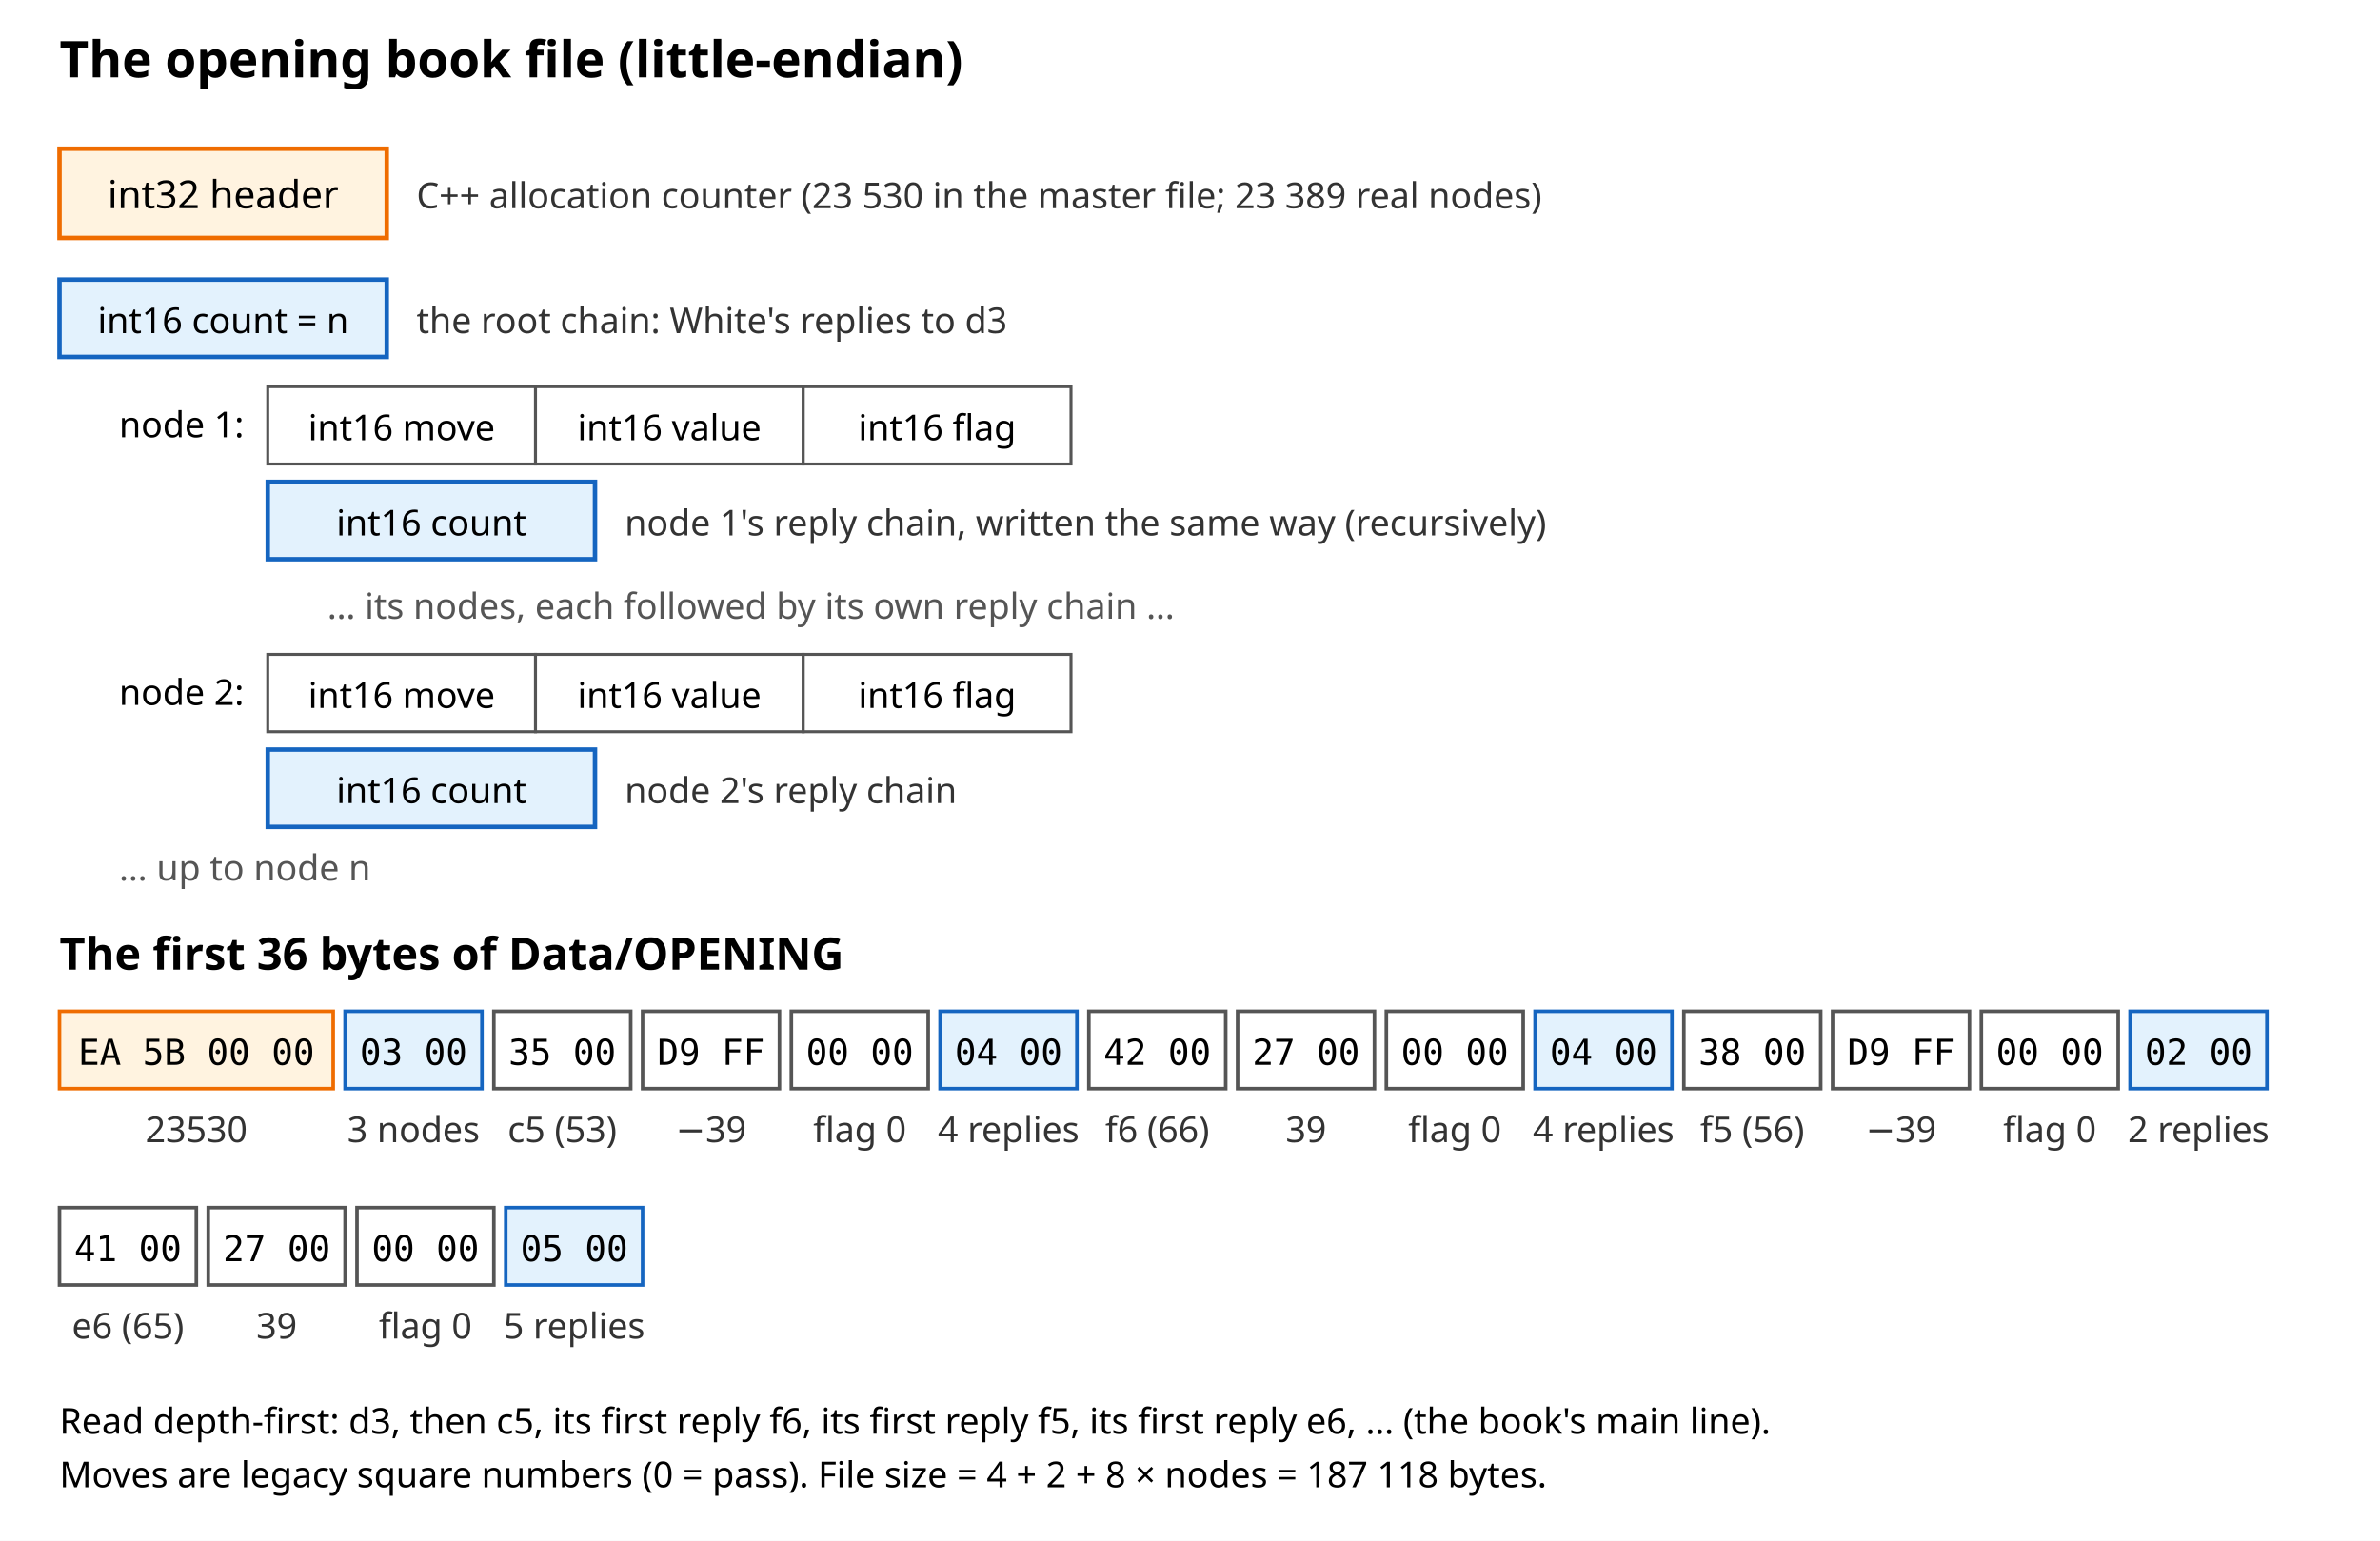
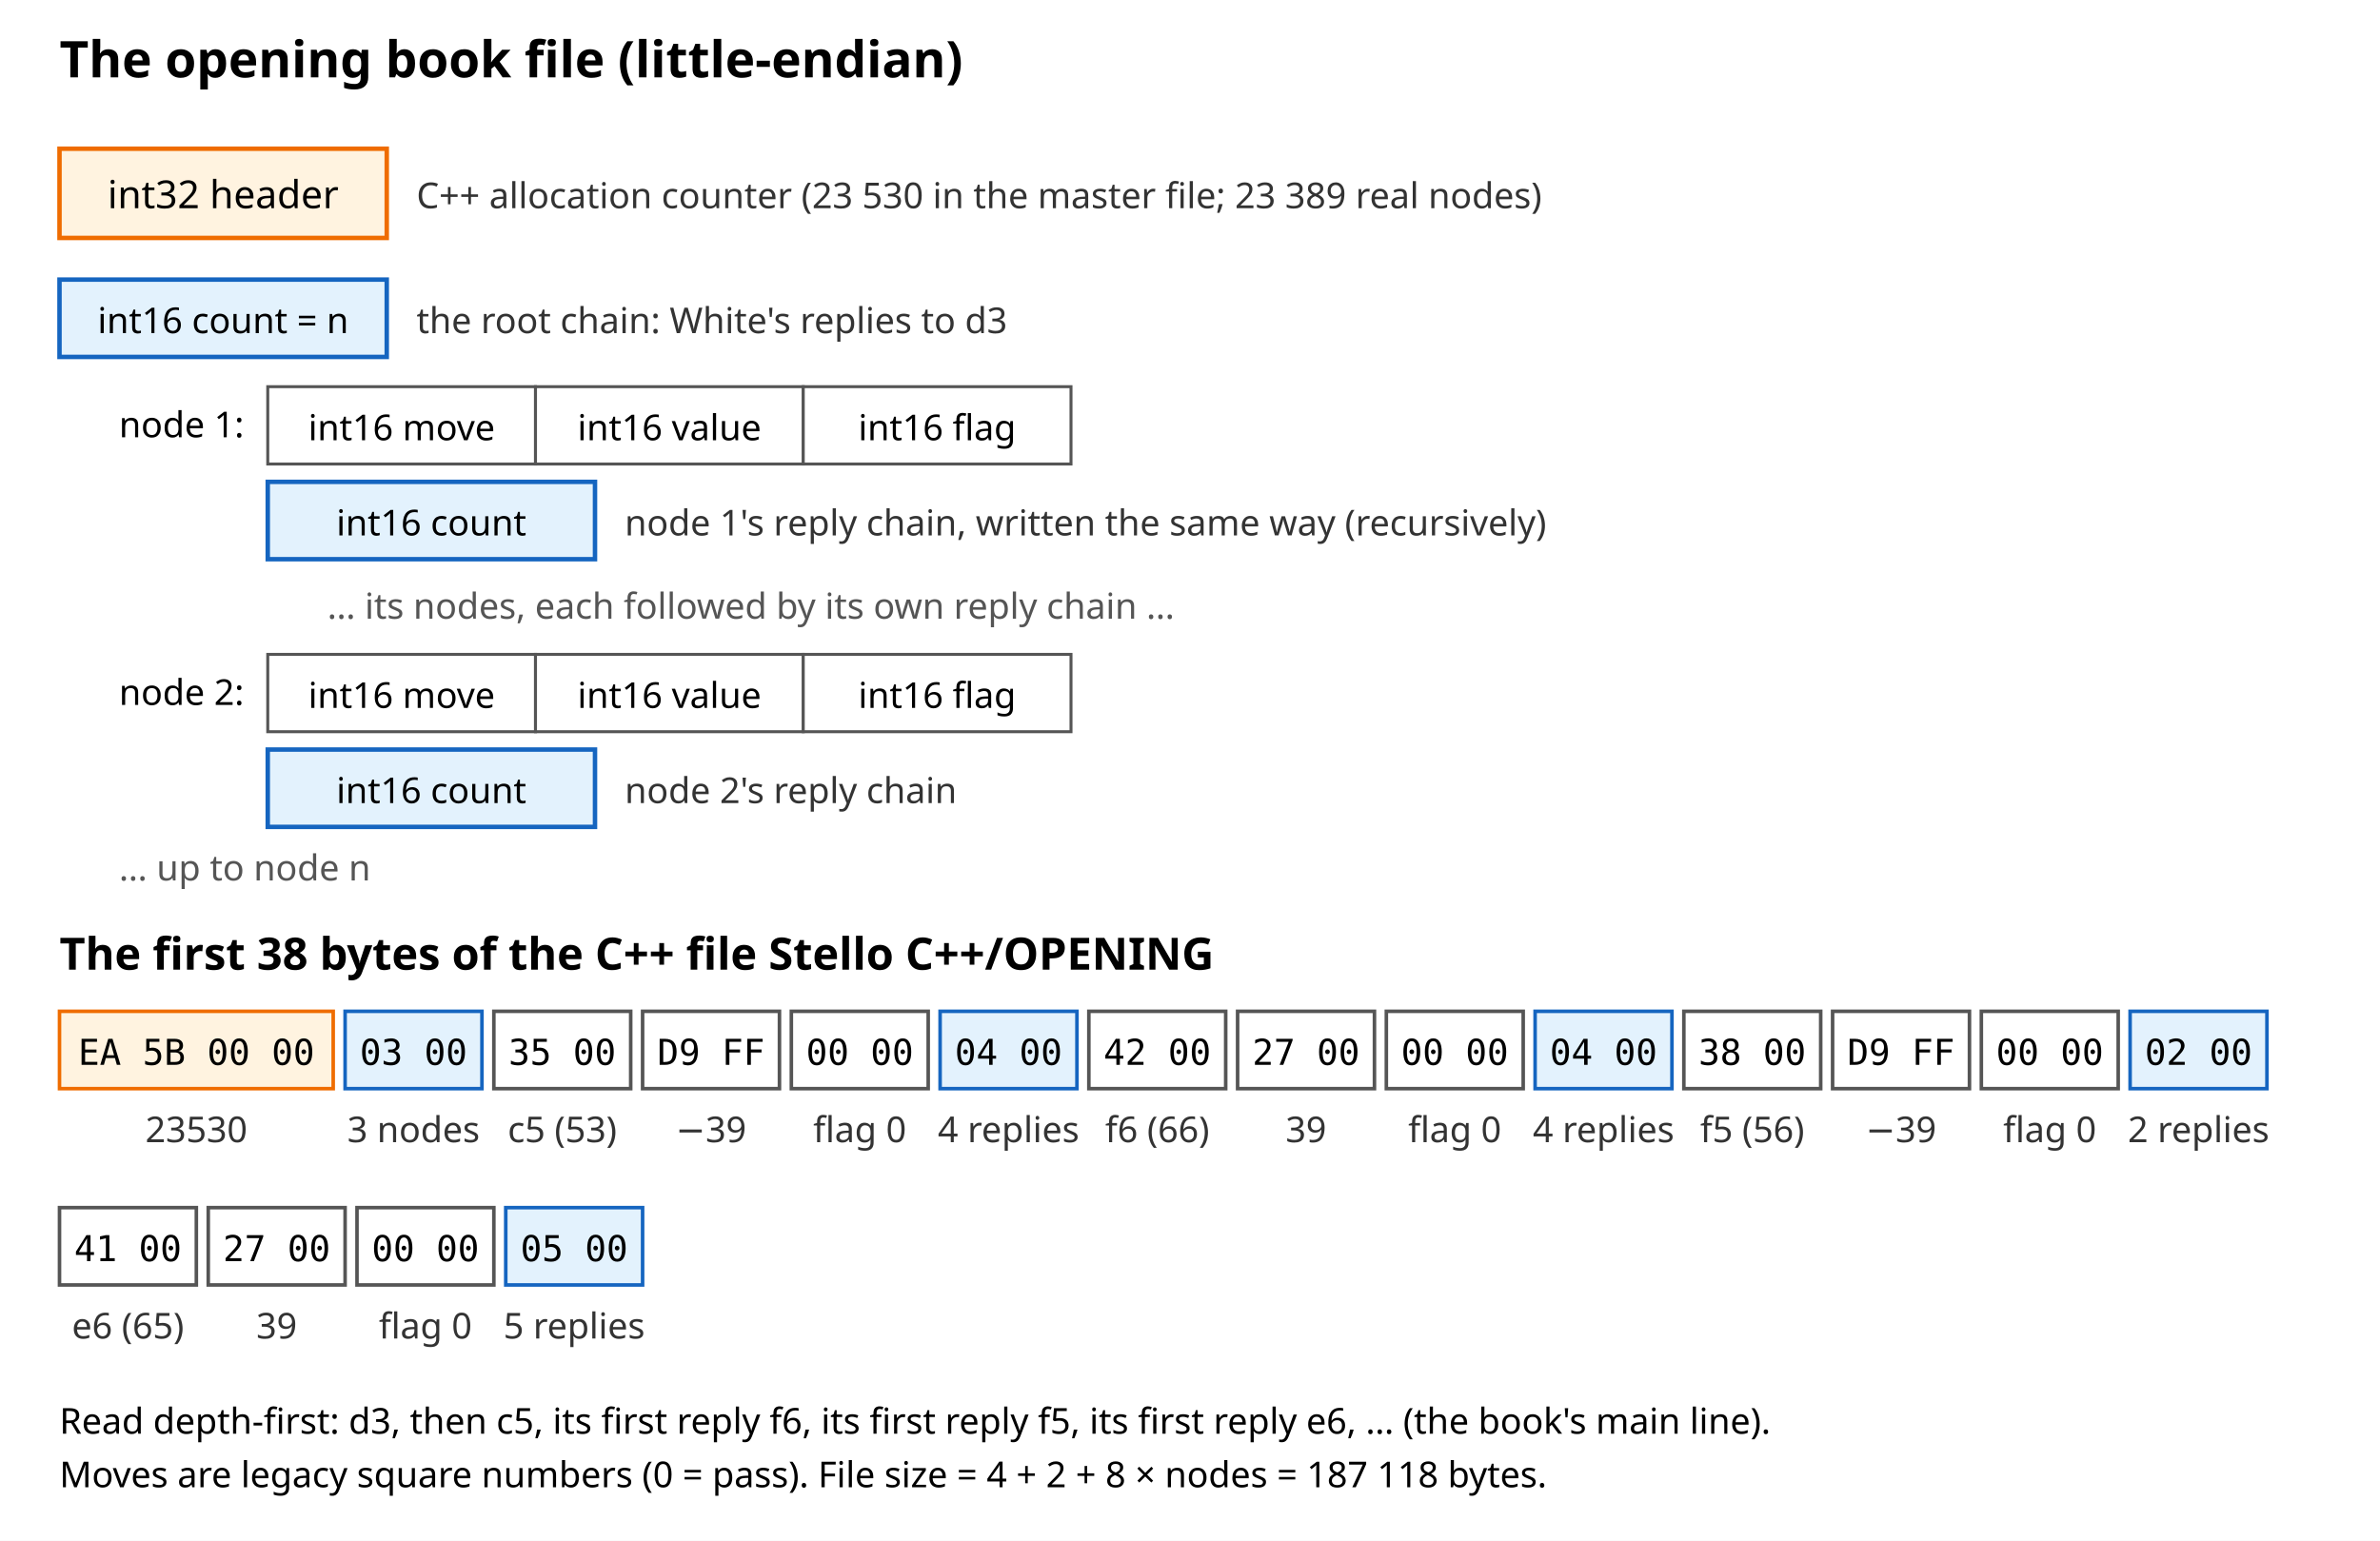
<svg xmlns="http://www.w3.org/2000/svg" viewBox="0 0 800 518" width="800" height="518" font-family="sans-serif">
  <rect x="0" y="0" width="800" height="518" fill="#FFFFFF" />
  <text x="20" y="26" font-size="17" font-weight="bold" fill="#000000">The opening book file (little-endian)</text>
  <rect x="20" y="50" width="110" height="30" fill="#FFF3E0" stroke="#EF6C00" stroke-width="1.5" />
  <text x="75" y="70" font-size="13" text-anchor="middle" fill="#000000">int32 header</text>
  <text x="140" y="70" font-size="12" fill="#333333">C++ allocation counter (23 530 in the master file; 23 389 real nodes)</text>
  <rect x="20" y="94" width="110" height="26" fill="#E3F2FD" stroke="#1565C0" stroke-width="1.5" />
  <text x="75" y="112" font-size="12" text-anchor="middle" fill="#000000">int16 count = n</text>
  <text x="140" y="112" font-size="12" fill="#333333">the root chain: White's replies to d3</text>
  <text x="40" y="147" font-size="12" fill="#000000">node 1:</text>
  <rect x="90" y="130" width="90" height="26" fill="#FFFFFF" stroke="#555555" stroke-width="1" />
  <text x="135" y="148" font-size="12" text-anchor="middle" fill="#000000">int16 move</text>
  <rect x="180" y="130" width="90" height="26" fill="#FFFFFF" stroke="#555555" stroke-width="1" />
  <text x="225" y="148" font-size="12" text-anchor="middle" fill="#000000">int16 value</text>
  <rect x="270" y="130" width="90" height="26" fill="#FFFFFF" stroke="#555555" stroke-width="1" />
  <text x="315" y="148" font-size="12" text-anchor="middle" fill="#000000">int16 flag</text>
  <rect x="90" y="162" width="110" height="26" fill="#E3F2FD" stroke="#1565C0" stroke-width="1.5" />
  <text x="145" y="180" font-size="12" text-anchor="middle" fill="#000000">int16 count</text>
  <text x="210" y="180" font-size="12" fill="#333333">node 1's reply chain, written the same way (recursively)</text>
  <text x="110" y="208" font-size="12" fill="#555555">… its nodes, each followed by its own reply chain …</text>
  <text x="40" y="237" font-size="12" fill="#000000">node 2:</text>
  <rect x="90" y="220" width="90" height="26" fill="#FFFFFF" stroke="#555555" stroke-width="1" />
  <text x="135" y="238" font-size="12" text-anchor="middle" fill="#000000">int16 move</text>
  <rect x="180" y="220" width="90" height="26" fill="#FFFFFF" stroke="#555555" stroke-width="1" />
  <text x="225" y="238" font-size="12" text-anchor="middle" fill="#000000">int16 value</text>
  <rect x="270" y="220" width="90" height="26" fill="#FFFFFF" stroke="#555555" stroke-width="1" />
  <text x="315" y="238" font-size="12" text-anchor="middle" fill="#000000">int16 flag</text>
  <rect x="90" y="252" width="110" height="26" fill="#E3F2FD" stroke="#1565C0" stroke-width="1.5" />
  <text x="145" y="270" font-size="12" text-anchor="middle" fill="#000000">int16 count</text>
  <text x="210" y="270" font-size="12" fill="#333333">node 2's reply chain</text>
  <text x="40" y="296" font-size="12" fill="#555555">… up to node n</text>
-   <text x="20" y="326" font-size="15" font-weight="bold" fill="#000000">The first 36 bytes of Data/OPENING</text>
+   <text x="20" y="326" font-size="15" font-weight="bold" fill="#000000">The first 38 bytes of the C++ file Stello C++/OPENING</text>
  <rect x="20" y="340" width="92" height="26" fill="#FFF3E0" stroke="#EF6C00" stroke-width="1.2" />
  <text x="66" y="358" font-size="12" text-anchor="middle" font-family="monospace" fill="#000000">EA 5B 00 00</text>
  <text x="66" y="384" font-size="12" text-anchor="middle" fill="#333333">23530</text>
  <rect x="116" y="340" width="46" height="26" fill="#E3F2FD" stroke="#1565C0" stroke-width="1.2" />
  <text x="139" y="358" font-size="12" text-anchor="middle" font-family="monospace" fill="#000000">03 00</text>
  <text x="139" y="384" font-size="12" text-anchor="middle" fill="#333333">3 nodes</text>
  <rect x="166" y="340" width="46" height="26" fill="#FFFFFF" stroke="#555555" stroke-width="1.2" />
  <text x="189" y="358" font-size="12" text-anchor="middle" font-family="monospace" fill="#000000">35 00</text>
  <text x="189" y="384" font-size="12" text-anchor="middle" fill="#333333">c5 (53)</text>
  <rect x="216" y="340" width="46" height="26" fill="#FFFFFF" stroke="#555555" stroke-width="1.2" />
  <text x="239" y="358" font-size="12" text-anchor="middle" font-family="monospace" fill="#000000">D9 FF</text>
  <text x="239" y="384" font-size="12" text-anchor="middle" fill="#333333">−39</text>
  <rect x="266" y="340" width="46" height="26" fill="#FFFFFF" stroke="#555555" stroke-width="1.2" />
  <text x="289" y="358" font-size="12" text-anchor="middle" font-family="monospace" fill="#000000">00 00</text>
  <text x="289" y="384" font-size="12" text-anchor="middle" fill="#333333">flag 0</text>
  <rect x="316" y="340" width="46" height="26" fill="#E3F2FD" stroke="#1565C0" stroke-width="1.2" />
  <text x="339" y="358" font-size="12" text-anchor="middle" font-family="monospace" fill="#000000">04 00</text>
  <text x="339" y="384" font-size="12" text-anchor="middle" fill="#333333">4 replies</text>
  <rect x="366" y="340" width="46" height="26" fill="#FFFFFF" stroke="#555555" stroke-width="1.2" />
  <text x="389" y="358" font-size="12" text-anchor="middle" font-family="monospace" fill="#000000">42 00</text>
  <text x="389" y="384" font-size="12" text-anchor="middle" fill="#333333">f6 (66)</text>
  <rect x="416" y="340" width="46" height="26" fill="#FFFFFF" stroke="#555555" stroke-width="1.2" />
  <text x="439" y="358" font-size="12" text-anchor="middle" font-family="monospace" fill="#000000">27 00</text>
  <text x="439" y="384" font-size="12" text-anchor="middle" fill="#333333">39</text>
  <rect x="466" y="340" width="46" height="26" fill="#FFFFFF" stroke="#555555" stroke-width="1.2" />
  <text x="489" y="358" font-size="12" text-anchor="middle" font-family="monospace" fill="#000000">00 00</text>
  <text x="489" y="384" font-size="12" text-anchor="middle" fill="#333333">flag 0</text>
  <rect x="516" y="340" width="46" height="26" fill="#E3F2FD" stroke="#1565C0" stroke-width="1.2" />
  <text x="539" y="358" font-size="12" text-anchor="middle" font-family="monospace" fill="#000000">04 00</text>
  <text x="539" y="384" font-size="12" text-anchor="middle" fill="#333333">4 replies</text>
  <rect x="566" y="340" width="46" height="26" fill="#FFFFFF" stroke="#555555" stroke-width="1.2" />
  <text x="589" y="358" font-size="12" text-anchor="middle" font-family="monospace" fill="#000000">38 00</text>
  <text x="589" y="384" font-size="12" text-anchor="middle" fill="#333333">f5 (56)</text>
  <rect x="616" y="340" width="46" height="26" fill="#FFFFFF" stroke="#555555" stroke-width="1.2" />
  <text x="639" y="358" font-size="12" text-anchor="middle" font-family="monospace" fill="#000000">D9 FF</text>
  <text x="639" y="384" font-size="12" text-anchor="middle" fill="#333333">−39</text>
  <rect x="666" y="340" width="46" height="26" fill="#FFFFFF" stroke="#555555" stroke-width="1.2" />
  <text x="689" y="358" font-size="12" text-anchor="middle" font-family="monospace" fill="#000000">00 00</text>
  <text x="689" y="384" font-size="12" text-anchor="middle" fill="#333333">flag 0</text>
  <rect x="716" y="340" width="46" height="26" fill="#E3F2FD" stroke="#1565C0" stroke-width="1.2" />
  <text x="739" y="358" font-size="12" text-anchor="middle" font-family="monospace" fill="#000000">02 00</text>
  <text x="739" y="384" font-size="12" text-anchor="middle" fill="#333333">2 replies</text>
  <rect x="20" y="406" width="46" height="26" fill="#FFFFFF" stroke="#555555" stroke-width="1.2" />
  <text x="43" y="424" font-size="12" text-anchor="middle" font-family="monospace" fill="#000000">41 00</text>
  <text x="43" y="450" font-size="12" text-anchor="middle" fill="#333333">e6 (65)</text>
  <rect x="70" y="406" width="46" height="26" fill="#FFFFFF" stroke="#555555" stroke-width="1.2" />
  <text x="93" y="424" font-size="12" text-anchor="middle" font-family="monospace" fill="#000000">27 00</text>
  <text x="93" y="450" font-size="12" text-anchor="middle" fill="#333333">39</text>
  <rect x="120" y="406" width="46" height="26" fill="#FFFFFF" stroke="#555555" stroke-width="1.2" />
  <text x="143" y="424" font-size="12" text-anchor="middle" font-family="monospace" fill="#000000">00 00</text>
  <text x="143" y="450" font-size="12" text-anchor="middle" fill="#333333">flag 0</text>
  <rect x="170" y="406" width="46" height="26" fill="#E3F2FD" stroke="#1565C0" stroke-width="1.2" />
  <text x="193" y="424" font-size="12" text-anchor="middle" font-family="monospace" fill="#000000">05 00</text>
  <text x="193" y="450" font-size="12" text-anchor="middle" fill="#333333">5 replies</text>
  <text x="20" y="482" font-size="12" fill="#000000">Read depth-first: d3, then c5, its first reply f6, its first reply f5, its first reply e6, … (the book's main line).</text>
  <text x="20" y="500" font-size="12" fill="#000000">Moves are legacy square numbers (0 = pass). File size = 4 + 2 + 8 × nodes = 187 118 bytes.</text>
</svg>
